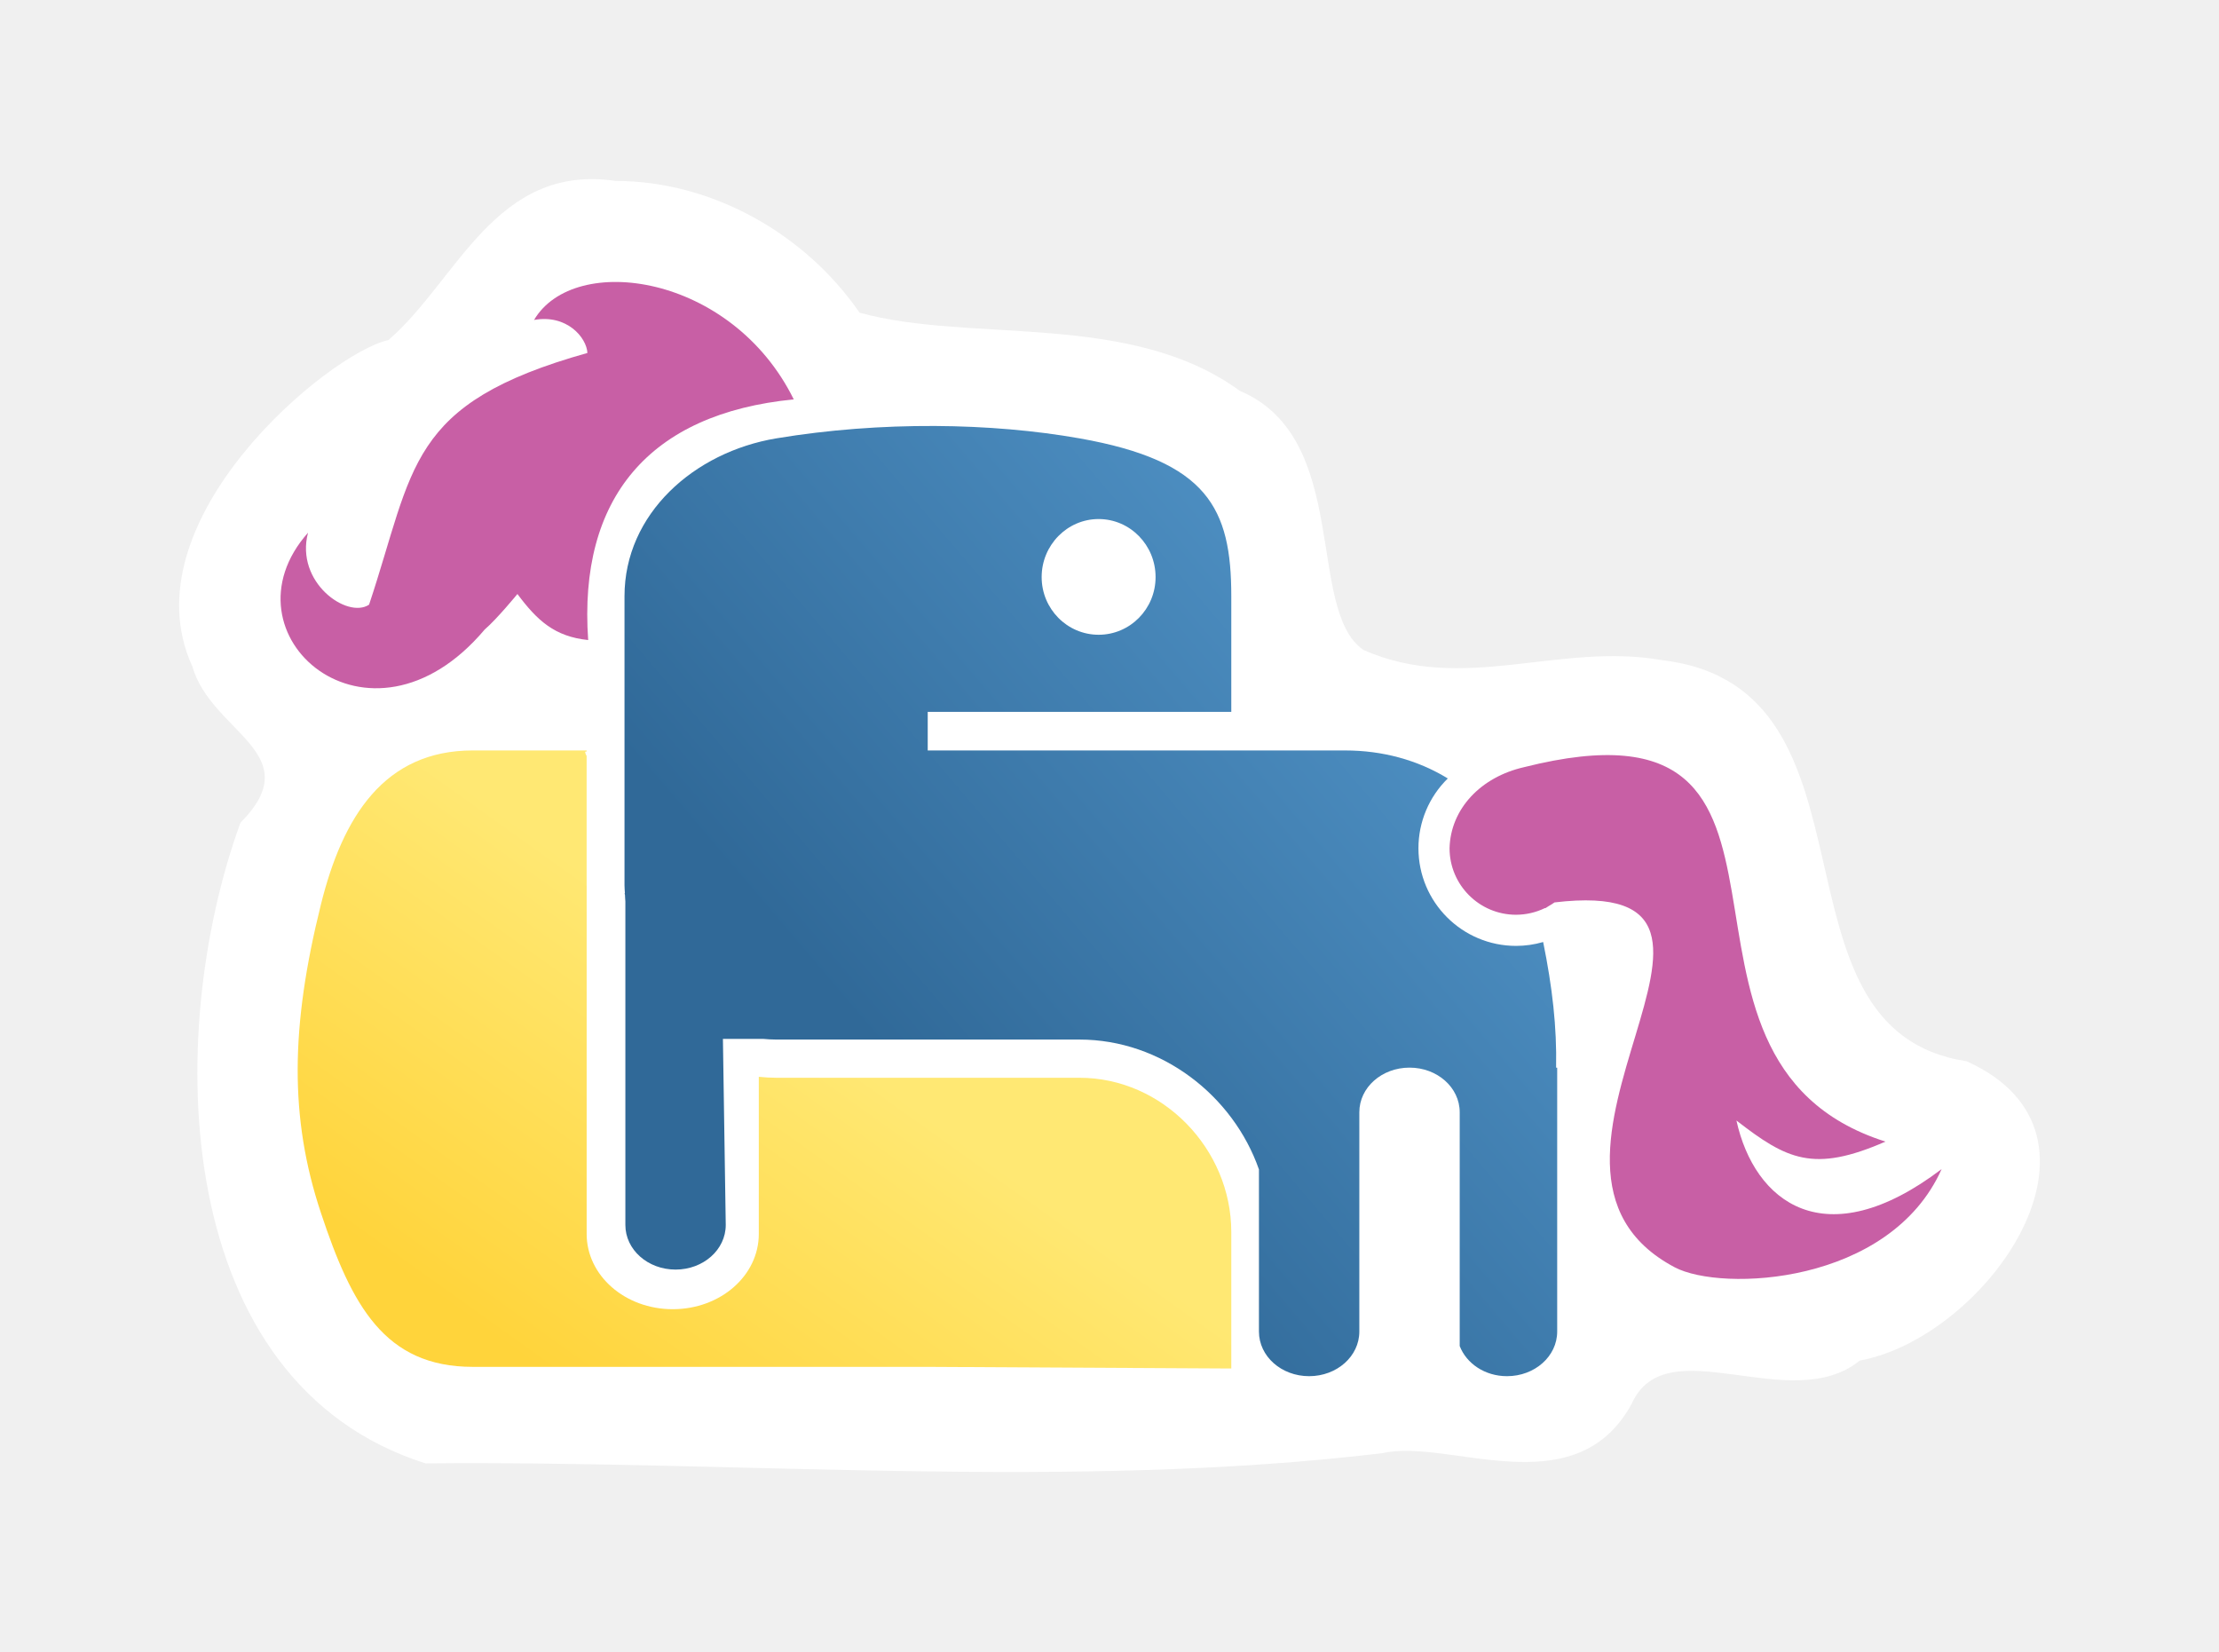
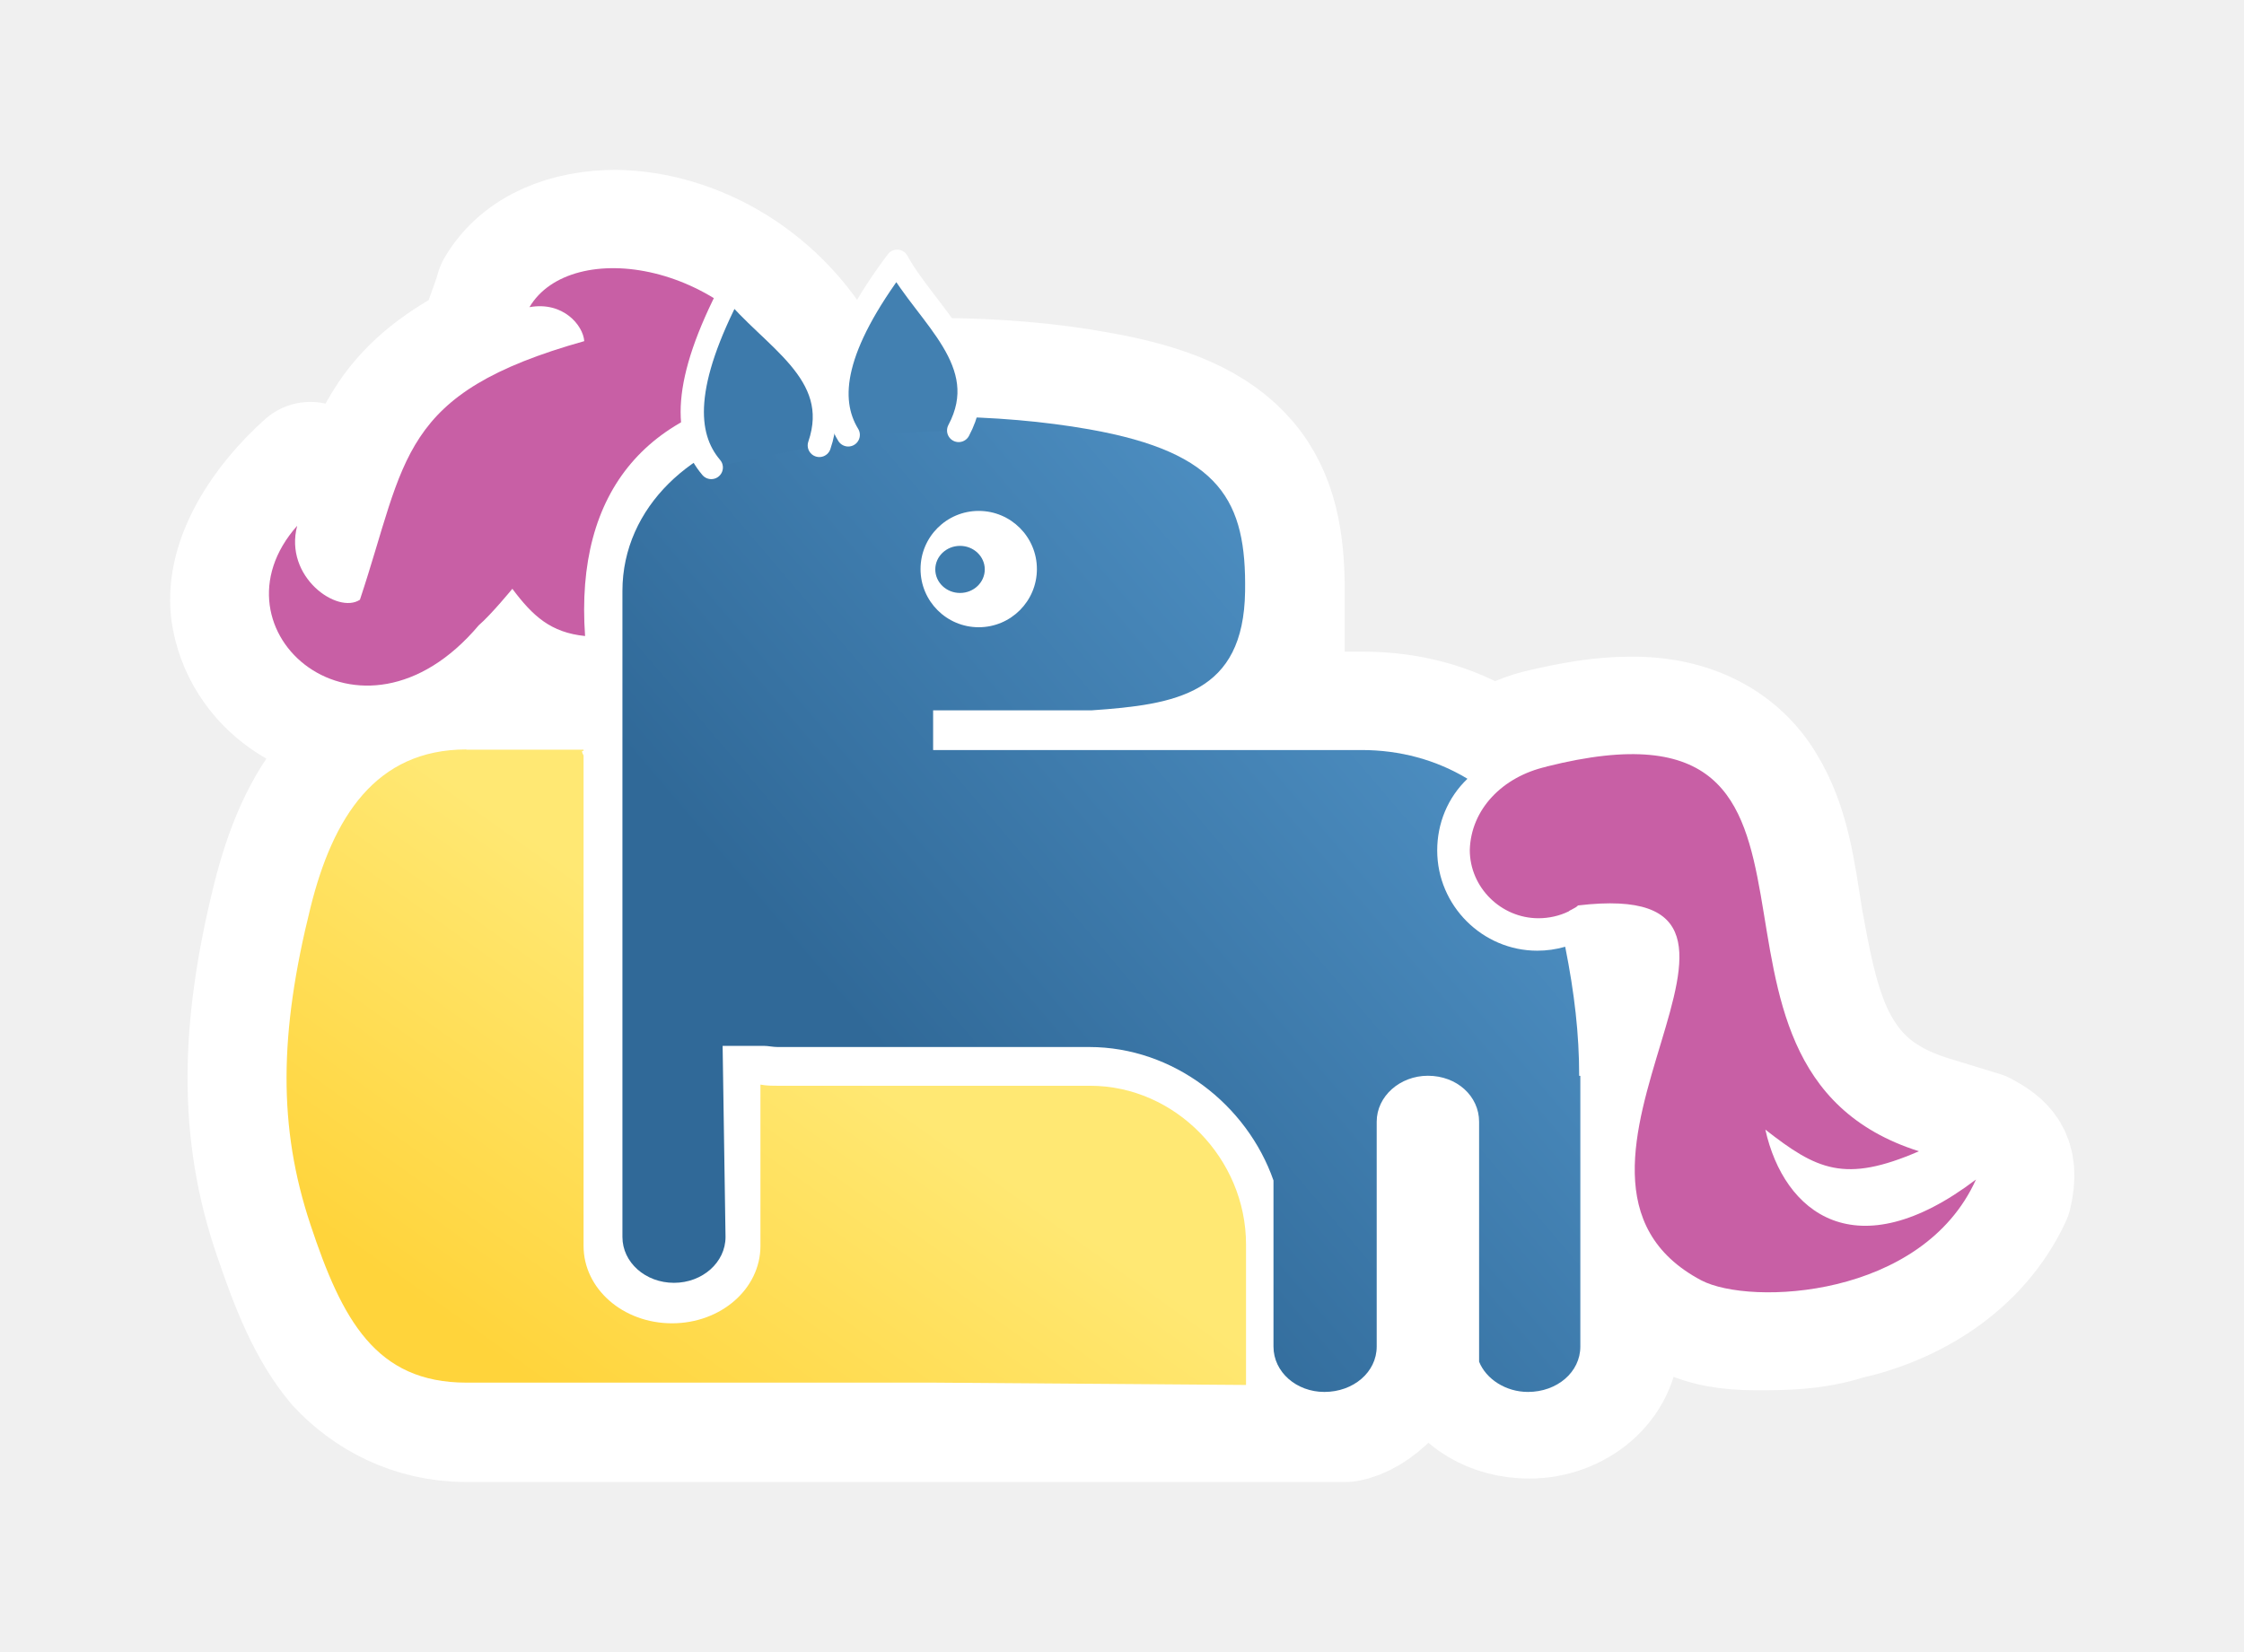
- <svg xmlns="http://www.w3.org/2000/svg" xmlns:ns2="http://www.openswatchbook.org/uri/2009/osb" xmlns:xlink="http://www.w3.org/1999/xlink" version="1.0" width="61.943" height="46.087" id="svg2">
+ <svg xmlns="http://www.w3.org/2000/svg" xmlns:xlink="http://www.w3.org/1999/xlink" version="1.0" width="66.03" height="48.62" id="svg2">
  <defs id="defs4">
    <linearGradient id="linearGradient4671">
      <stop style="stop-color:#ffd43b;stop-opacity:1" offset="0" id="stop4673" />
      <stop style="stop-color:#ffe873;stop-opacity:1" offset="1" id="stop4675" />
    </linearGradient>
    <linearGradient id="linearGradient4689">
      <stop style="stop-color:#5a9fd4;stop-opacity:1" offset="0" id="stop4691" />
      <stop style="stop-color:#306998;stop-opacity:1" offset="1" id="stop4693" />
    </linearGradient>
-     <linearGradient x1="150.961" y1="192.352" x2="112.031" y2="137.273" id="linearGradient1475" xlink:href="#linearGradient4671" gradientUnits="userSpaceOnUse" gradientTransform="matrix(-0.562541,0,0,0.567972,137.6649,11.0142)" />
-     <linearGradient x1="26.649" y1="20.604" x2="135.665" y2="114.398" id="linearGradient1478" xlink:href="#linearGradient4689" gradientUnits="userSpaceOnUse" gradientTransform="matrix(-0.562541,0,0,0.567972,137.6649,11.0142)" />
-     <linearGradient ns2:paint="solid" id="linearGradient7162">
-       <stop style="stop-color:#d84990;stop-opacity:1;" offset="0" id="stop7164" />
+     <linearGradient x1="151" y1="192.4" x2="112" y2="137.3" id="linearGradient1475" xlink:href="#linearGradient4671" gradientUnits="userSpaceOnUse" gradientTransform="matrix(-0.5625,0,0,0.568,137.7,11.01)" />
+     <linearGradient x1="26.65" y1="20.6" x2="135.7" y2="114.4" id="linearGradient1478" xlink:href="#linearGradient4689" gradientUnits="userSpaceOnUse" gradientTransform="matrix(-0.5625,0,0,0.568,137.7,11.01)" />
+     <linearGradient id="linearGradient7162">
+       <stop style="stop-color:#d84990;stop-opacity:1" offset="0" id="stop7164" />
    </linearGradient>
-     <linearGradient ns2:paint="solid" id="linearGradient7166">
-       <stop style="stop-color:#f78047;stop-opacity:1;" offset="0" id="stop7168" />
+     <linearGradient id="linearGradient7166">
+       <stop style="stop-color:#f78047;stop-opacity:1" offset="0" id="stop7168" />
    </linearGradient>
  </defs>
-   <g id="layer2" style="display:inline" transform="translate(-0.4152606,-69.4715)">
-     <path style="font-size:medium;font-style:normal;font-variant:normal;font-weight:normal;font-stretch:normal;text-indent:0;text-align:start;text-decoration:none;line-height:normal;letter-spacing:normal;word-spacing:normal;text-transform:none;direction:ltr;block-progression:tb;writing-mode:lr-tb;text-anchor:start;baseline-shift:baseline;color:#000000;color-interpolation:sRGB;color-interpolation-filters:linearRGB;fill:#ffffff;fill-opacity:1;fill-rule:nonzero;stroke:none;stroke-width:5.2;paint-order:normal;marker:none;visibility:visible;display:inline;overflow:visible;isolation:auto;mix-blend-mode:normal;enable-background:accumulate;clip-rule:nonzero;color-rendering:auto;image-rendering:auto;shape-rendering:auto;text-rendering:auto;font-family:sans-serif;-inkscape-font-specification:sans-serif" d="m 17.596,74.521 c -3.352,-0.493 -4.416,2.783 -6.336,4.441 -1.669,0.366 -7.329,5.058 -5.477,9.107 0.532,1.861 3.275,2.42 1.344,4.367 -2.161,5.934 -1.944,15.626 5.166,17.881 8.841,-0.083 17.996,0.754 26.717,-0.285 1.829,-0.428 5.373,1.515 6.953,-1.377 0.961,-2.152 4.431,0.364 6.367,-1.207 3.551,-0.656 7.543,-6.307 2.982,-8.355 -5.805,-0.88 -2.079,-10.42 -8.484,-11.193 -2.897,-0.515 -5.557,0.946 -8.352,-0.287 -1.622,-1.118 -0.326,-5.91 -3.451,-7.232 -3.068,-2.237 -7.497,-1.32 -10.615,-2.182 -1.52,-2.205 -4.118,-3.676 -6.814,-3.678 z m 9.297,9.674 c 0.048,2.395 -0.723,2.872 -3.402,2.324 -2.688,8.694 5.313,6.699 11.297,6.721 2.781,-1.56 2.898,2.552 3.338,3.531 -1.407,0.934 -2.063,1.815 -3.381,0.094 -4.129,-2.768 -10.67,0.209 -14.027,-1.846 0.541,-3.674 -2.556,-11.445 3.809,-10.768 0.787,-0.053 1.578,-0.091 2.367,-0.057 z m -12.922,9.045 c -0.435,3.486 0.776,8.944 -0.359,11.561 -2.936,-2.502 -2.605,-8.597 -0.326,-11.531 0.226,-0.043 0.458,-0.025 0.686,-0.029 z M 30.504,102.375 c 3.264,1.033 0.112,3.769 -2.539,2.435 -5.821,1.241 -3.556,-4.266 1.453,-2.435 l 1,0 0.086,0 z" id="path4093" />
+   <g id="layer2" transform="translate(-0.401,-66.88)">
+     <path style="color:#000000;-inkscape-font-specification:sans-serif;fill:#ffffff;stroke:#ffffff;stroke-width:4;stroke-linecap:round;stroke-linejoin:round" d="m 18.52,73.88 c -1.33,0 -2.64,0.46 -3.31,1.59 -0.15,0.55 -0.4,1 -0.46,1.58 -1.25,0.61 -2.14,1.32 -2.73,2.2 -0.82,1.23 -1.15,2.65 -1.66,4.32 0,0 0,0 -0.1,0 -0.914,-0.7 -0.64,-1.59 -0.726,-2.86 -1.209,1.08 -2.281,2.66 -2.109,4.14 0.135,1.01 0.707,1.88 1.517,2.44 1.618,1.14 4.238,0.93 6.198,-1.39 l -0.1,0.1 c 0.21,-0.18 0.25,-0.27 0.44,-0.48 0.54,0.5 1.17,0.92 2.02,1.01 l 0.3,0 0,1.54 -3.71,0 c -1.55,0 -2.84,0.63 -3.71,1.63 -0.877,0.99 -1.39,2.29 -1.74,3.69 -0.94,3.79 -0.994,6.81 0.04,9.81 0.476,1.4 0.972,2.7 1.81,3.7 0.83,0.9 2.08,1.6 3.62,1.6 l 4.59,0 9.17,0 12.13,0 c 0.64,-0.1 1.82,-1 1.82,-2.3 l 0,-6.3 c 0,-0.22 0.2,-0.47 0.6,-0.47 0.41,0 0.62,0.25 0.62,0.47 l 0,6.9 0.1,0.2 c 0.35,0.9 1.26,1.4 2.26,1.4 1.26,0 2.43,-0.9 2.43,-2.2 l 0,-3.6 c 0.27,1.1 0.99,2.1 2.22,2.8 0.59,0.3 1.24,0.4 2.02,0.4 0.79,0 1.68,0 2.61,-0.3 1.82,-0.4 3.76,-1.5 4.69,-3.5 0.24,-1 -0.17,-1.3 -0.72,-1.6 l -1.54,-0.47 c -1.58,-0.5 -2.36,-1.31 -2.9,-2.35 -0.53,-1.05 -0.76,-2.35 -1,-3.67 -0.21,-1.33 -0.37,-2.67 -1.07,-3.81 -0.68,-1.14 -1.97,-1.93 -3.82,-1.89 -0.76,0 -1.61,0.14 -2.61,0.38 -0.47,0.12 -0.93,0.34 -1.33,0.62 L 44.06,89.03 C 43.03,88.38 41.8,88.06 40.5,88.06 l -2.53,0 0,-3.78 c 0,-1.41 -0.19,-2.69 -1.05,-3.7 -0.87,-1.02 -2.25,-1.6 -4.29,-1.95 -1.37,-0.25 -2.92,-0.38 -4.53,-0.39 -1.06,0 -2.14,0.1 -3.23,0.18 l -0.24,-0.49 c -1.33,-2.69 -3.9,-4.02 -6.11,-4.05 z m 0,1.78 c 1.21,0 2.74,0.69 3.83,2.02 -1.68,0.38 -3.06,1.13 -4.03,2.26 -0.97,1.14 -1.47,2.64 -1.56,4.35 -0.16,-0.16 -0.32,-0.32 -0.54,-0.61 l -0.68,-0.92 -0.72,0.88 c 0,0 -0.67,0.79 -0.88,0.97 l -0.1,0 0,0.1 c -1.57,1.82 -3,1.68 -3.858,1.09 C 9.687,85.59 9.499,85.31 9.369,85 c 0.236,0.18 0.466,0.37 0.751,0.45 0.41,0.11 0.91,0.12 1.36,-0.18 l 0.25,-0.17 0.1,-0.29 c 0.71,-2.13 1,-3.59 1.66,-4.57 0.65,-0.98 1.69,-1.72 4.34,-2.46 l 0.68,-0.2 0,-0.71 c 0,-0.45 -0.24,-0.8 -0.53,-1.11 0.18,0 0.32,-0.1 0.54,-0.1 z m 9.59,4.36 c 1.53,0 2.98,0.14 4.24,0.36 1.85,0.33 2.77,0.81 3.23,1.35 0.46,0.54 0.63,1.3 0.63,2.54 -0.47,2.36 -4.86,2.61 -9.18,2.61 l 0,2.95 10.07,0 3.44,0 c 0.65,0 1.23,0.14 1.78,0.35 -0.27,0.53 -0.44,1.11 -0.44,1.72 0,2.11 1.74,3.84 3.83,3.84 l 0,0 0,0 c 0,0 0.1,0 0.1,0 0.17,0.98 0.27,1.89 0.27,2.79 l 0,0.9 0.1,0 0,6.77 c 0,0.2 -0.24,0.5 -0.65,0.5 -0.28,0 -0.45,-0.2 -0.55,-0.3 l 0,-6.51 c 0,-1.29 -1.13,-2.24 -2.4,-2.24 -1.26,0 -2.39,0.95 -2.39,2.24 l 0,6.31 c 0,0.2 -0.21,0.5 -0.66,0.5 -0.41,0 -0.62,-0.3 -0.62,-0.5 l 0,-4.7 -0.1,-0.2 c -0.89,-2.56 -3.36,-4.51 -6.25,-4.51 l -9.17,0 c -0.1,0 -0.21,0 -0.33,0 l 0,0 -2.15,0 0.1,6.51 c 0,0.2 -0.21,0.5 -0.63,0.5 -0.42,0 -0.63,-0.3 -0.63,-0.5 l 0,-9.24 0,0 0,-0.53 0,0 0,0 0,0 0,-0.2 c 0,-0.11 0,-0.18 0,-0.2 l 0,-8.74 c 0,-1.98 1.7,-3.53 3.85,-3.89 1.52,-0.25 3.11,-0.37 4.63,-0.36 z m 4.97,1.03 c -1.44,0 -2.61,1.2 -2.61,2.65 0,1.44 1.18,2.63 2.61,2.63 1.44,0 2.62,-1.2 2.62,-2.63 0,-1.44 -1.17,-2.65 -2.62,-2.65 z m -18.93,8.78 2.56,0 0,3.19 c 0,0.1 0,0.1 0,0 l 0,10.48 c 0,1.8 1.52,3.1 3.29,3.2 l -1.25,0 -4.6,0 c -1.12,0 -1.71,-0.3 -2.27,-1 -0.55,-0.6 -1.02,-1.7 -1.47,-3.1 l 0,0 c -0.902,-2.68 -0.874,-5.21 0,-8.8 0.31,-1.26 0.76,-2.29 1.35,-2.95 0.58,-0.67 1.27,-1.03 2.38,-1.03 z m 34.23,0.14 c 1.41,0 1.88,0.34 2.3,1.03 0.41,0.68 0.61,1.85 0.82,3.18 0.2,1.33 0.44,2.82 1.16,4.2 0.34,0.65 0.82,1.26 1.41,1.82 -0.31,-0.2 -0.66,-0.41 -1.13,-0.77 l -1.96,-1.51 0.55,2.38 c 0.31,1.5 1.1,2.8 2.54,3.3 0.13,0.1 0.3,0.1 0.47,0.1 -0.1,0.1 -0.17,0.1 -0.23,0.1 -0.76,0.2 -1.51,0.3 -2.13,0.2 -0.61,0 -1.09,-0.1 -1.23,-0.2 -1.23,-0.7 -1.47,-1.4 -1.51,-2.4 0,-1 0.38,-2.32 0.76,-3.57 0.37,-1.25 0.82,-2.43 0.44,-3.64 -0.2,-0.61 -0.72,-1.16 -1.4,-1.4 -0.65,-0.24 -1.44,-0.26 -2.47,-0.14 l -0.2,0 -0.21,0.13 c 0,0 -0.1,0 -0.1,0.1 l 0,0 0,0 0,0 c -0.14,0.1 -0.31,0.11 -0.48,0.11 -0.62,0 -1.1,-0.48 -1.1,-1.11 0,-0.74 0.55,-1.37 1.55,-1.6 l 0,0 0,0 c 0.89,-0.22 1.61,-0.32 2.19,-0.33 z m -24.68,9.76 8.81,0 c 2,0 3.7,1.77 3.7,3.77 l 0,3.2 -8.29,0 -7.51,0 c 1.77,-0.1 3.29,-1.4 3.29,-3.1 z" id="path4093" />
  </g>
-   <g id="layer1" style="display:inline" transform="translate(-0.4152606,-69.4715)">
-     <g id="g4085" transform="matrix(0.3160516,0,0,0.3160516,5.086442,74.18098)">
-       <path id="path1948" d="m 67.754,22.719 c -4.584,-0.021 -9.363,0.327 -13.969,1.094 -7.276,1.213 -13.406,6.671 -13.406,13.938 l 0,25.531 c -10e-7,0.235 0.024,0.465 0.035,0.697 -0.04,0.005 -0.028,0.065 0.006,0.146 0.012,0.199 0.015,0.399 0.035,0.596 l 0,28.559 c 0,2.183 1.978,3.941 4.434,3.941 2.456,0 4.432,-1.758 4.432,-3.941 l -0.25,-16.434 3.527,0 c 0.392,0.035 0.786,0.061 1.188,0.061 l 26.781,0 c 7.252,0 13.578,4.97 15.848,11.471 l 0,14.316 c 0,2.183 1.976,3.941 4.432,3.941 2.456,0 4.434,-1.758 4.434,-3.941 l 0,-19.367 c 0,-2.183 1.978,-3.941 4.434,-3.941 2.456,0 4.432,1.758 4.432,3.941 l 0,20.646 c 0.597,1.548 2.227,2.662 4.176,2.662 2.456,0 4.434,-1.758 4.434,-3.941 l 0,-23.299 c -0.032,7.9e-4 -0.064,-0.006 -0.096,-0.006 0.07,-3.58 -0.328,-7.087 -1.143,-11.096 a 8.625,8.625 0 0 1 -2.391,0.342 8.625,8.625 0 0 1 -8.625,-8.625 8.625,8.625 0 0 1 2.592,-6.162 C 110.429,52.216 107.321,51.375 104.035,51.375 l -10.063,0 -26.812,0 0,-3.406 26.812,0 0,-10.219 c -4e-6,-7.737 -2.06,-11.933 -13.406,-13.938 -3.852,-0.682 -8.229,-1.072 -12.812,-1.094 z m 14.5,8.219 c 2.779,0 5.031,2.299 5.031,5.125 0,2.816 -2.252,5.094 -5.031,5.094 -2.77,0 -5.031,-2.277 -5.031,-5.094 0,-2.826 2.262,-5.125 5.031,-5.125 z" style="fill:url(#linearGradient1478);fill-opacity:1" />
-       <path id="path1950" d="m 26.973,51.374 c -7.802,0 -11.48,5.836 -13.406,13.594 -2.68,10.774 -2.799,18.851 0,27.25 2.71,8.158 5.614,13.594 13.406,13.594 l 13.406,0 26.781,0 26.812,0.145 0,-12.051 c -1e-6,-7.347 -6.07,-13.625 -13.406,-13.625 l -26.781,0 c -0.52,0 -1.034,-0.033 -1.545,-0.084 l 0,13.875 c 0,3.683 -3.388,6.648 -7.6,6.648 -4.211,0 -7.604,-2.966 -7.604,-6.648 l 0,-30.754 c -2.9e-5,-0.013 -0.002,-0.025 -0.002,-0.037 l 0,-11.414 c -0.155,-0.285 -0.184,-0.446 0,-0.387 l 0,-0.105 -10.062,0 z" style="fill:url(#linearGradient1475);fill-opacity:1" />
-       <path id="path7429" d="m 119.834,52.85 c -3.815,0.864 -6.496,3.673 -6.584,7.16 0,3.245 2.63,5.875 5.875,5.875 0.883,-0.003 1.754,-0.204 2.549,-0.59 0.014,0.001 0.029,0.007 0.043,0.008 0.101,-0.069 0.185,-0.115 0.283,-0.18 0.179,-0.1 0.354,-0.21 0.521,-0.328 21.804,-2.591 -6.297,23.28 10.617,32.225 4.141,2.19 19.005,1.553 23.574,-8.674 -10.321,7.826 -16.541,2.899 -18.123,-4.289 4.444,3.441 6.795,4.643 13.164,1.861 -22.973,-7.283 -2.561,-40.456 -31.92,-33.068 z" style="fill:#c85fa5;fill-opacity:1;stroke:none;display:inline" />
-       <path id="path7570" d="m 55.328,20.371 c -12.787,1.25 -19.038,8.744 -18.158,21.253 -2.953,-0.305 -4.494,-1.71 -6.249,-4.066 0,0 -1.811,2.212 -2.892,3.138 -10.202,12.098 -23.577,0.423 -15.602,-8.553 -1.157,4.394 3.477,7.641 5.391,6.356 4.043,-12.123 3.295,-17.741 19.285,-22.229 -0.073,-1.361 -1.818,-3.435 -4.713,-2.915 3.551,-6.021 17.456,-4.086 22.939,7.017 z" style="fill:#c85fa5;fill-opacity:1;stroke:none" />
+   <g id="layer1" transform="translate(-0.401,-66.88)">
+     <g id="g4085" transform="matrix(0.3424,0,0,0.3424,4.89,71.35)">
+       <path id="path1948" d="m 67.75,22.72 c -4.58,0 -9.36,0.33 -13.96,1.09 -7.28,1.22 -13.41,6.67 -13.41,13.94 l 0,25.53 c 0,0.24 0,0.47 0,0.7 0,0 0,0.1 0,0.14 0,0.2 0,0.4 0,0.6 l 0,28.56 c 0,2.18 1.97,3.94 4.43,3.94 2.45,0 4.43,-1.76 4.43,-3.94 l -0.25,-16.43 3.53,0 c 0.39,0 0.78,0.1 1.19,0.1 l 26.78,0 c 7.25,0 13.57,4.97 15.84,11.47 l 0,14.28 c 0,2.2 1.98,3.9 4.37,3.9 2.5,0 4.5,-1.7 4.5,-3.9 l 0,-19.33 c 0,-2.19 2,-3.95 4.4,-3.95 2.5,0 4.4,1.76 4.4,3.95 l 0,20.63 c 0.6,1.5 2.3,2.6 4.2,2.6 2.5,0 4.5,-1.7 4.5,-3.9 l 0,-23.27 c -0.1,0 -0.1,0 -0.1,0 0,-3.58 -0.4,-7.09 -1.2,-11.1 -0.8,0.23 -1.6,0.34 -2.4,0.34 -4.7,0 -8.6,-3.86 -8.6,-8.62 0,-2.32 0.9,-4.54 2.6,-6.16 -2.7,-1.63 -5.8,-2.47 -9.1,-2.47 l -10.01,0 -26.81,0 0,-3.41 13.59,0 c 7.3,-0.5 13.09,-1.43 13.22,-10.22 0.12,-7.74 -2.06,-11.93 -13.4,-13.94 -3.86,-0.68 -8.23,-1.07 -12.82,-1.09 z" style="fill:url(#linearGradient1478)" />
+       <path id="path1950" d="m 26.97,51.37 c -7.8,0 -11.48,5.84 -13.4,13.6 -2.68,10.77 -2.8,18.85 0,27.25 2.71,8.18 5.61,13.58 13.4,13.58 l 13.41,0 26.78,0 26.81,0.2 0,-12.09 c 0,-7.35 -6.07,-13.63 -13.4,-13.63 l -26.78,0 c -0.52,0 -1.04,0 -1.55,-0.1 l 0,13.87 c 0,3.68 -3.39,6.65 -7.6,6.65 -4.21,0 -7.6,-2.97 -7.6,-6.65 l 0,-30.75 c 0,0 0,0 0,0 l 0,-11.41 c -0.16,-0.29 -0.19,-0.45 0,-0.39 l 0,-0.11 -10.07,0 z" style="fill:url(#linearGradient1475)" />
+       <path id="path7429" d="m 119.8,52.85 c -3.8,0.86 -6.5,3.67 -6.6,7.16 0,3.24 2.7,5.87 5.9,5.87 0.9,0 1.8,-0.2 2.6,-0.59 0,0 0,0 0,0 0.1,-0.1 0.2,-0.11 0.3,-0.18 0.2,-0.1 0.4,-0.21 0.5,-0.33 21.8,-2.59 -6.3,23.29 10.6,32.23 4.2,2.19 19,1.55 23.6,-8.67 -10.3,7.82 -16.5,2.89 -18.1,-4.29 4.4,3.44 6.8,4.64 13.2,1.86 -23,-7.28 -2.6,-40.46 -32,-33.07 z" style="fill:#c85fa5" />
+       <path id="path7570" d="m 55.33,20.37 c -12.79,1.25 -19.04,8.75 -18.16,21.25 -2.95,-0.3 -4.49,-1.71 -6.25,-4.06 0,0 -1.81,2.21 -2.89,3.14 -10.2,12.09 -23.578,0.42 -15.6,-8.56 -1.16,4.4 3.47,7.64 5.39,6.36 C 21.86,26.38 21.11,20.76 37.1,16.27 37,14.91 35.28,12.83 32.39,13.35 35.94,7.333 49.85,9.269 55.33,20.37 Z" style="fill:#c85fa5" />
    </g>
+     <path style="fill:#3d7aab;stroke:#ffffff;stroke-width:0.685;stroke-linecap:round;stroke-linejoin:round" d="m 24.51,79.99 c 0.74,-2.16 -1.46,-3.19 -2.57,-4.63 -1.47,2.8 -1.41,4.34 -0.61,5.28" id="path4087-7" />
+     <path style="fill:#4280b1;stroke:#ffffff;stroke-width:0.685;stroke-linecap:round;stroke-linejoin:round" d="m 28.61,79.55 c 1.07,-2.01 -0.93,-3.38 -1.81,-4.98 -1.89,2.52 -2.08,4.06 -1.44,5.11" id="path4087-7-8" />
+     <circle style="color:#000000;fill:#ffffff;stroke-width:2.5" id="path4674" cx="29.2" cy="83.63" r="1.712" />
+     <ellipse style="color:#000000;fill:#3e7cad;stroke-width:2.5" id="path4676" cx="28.65" cy="83.64" rx="0.728" ry="0.693" />
  </g>
</svg>
